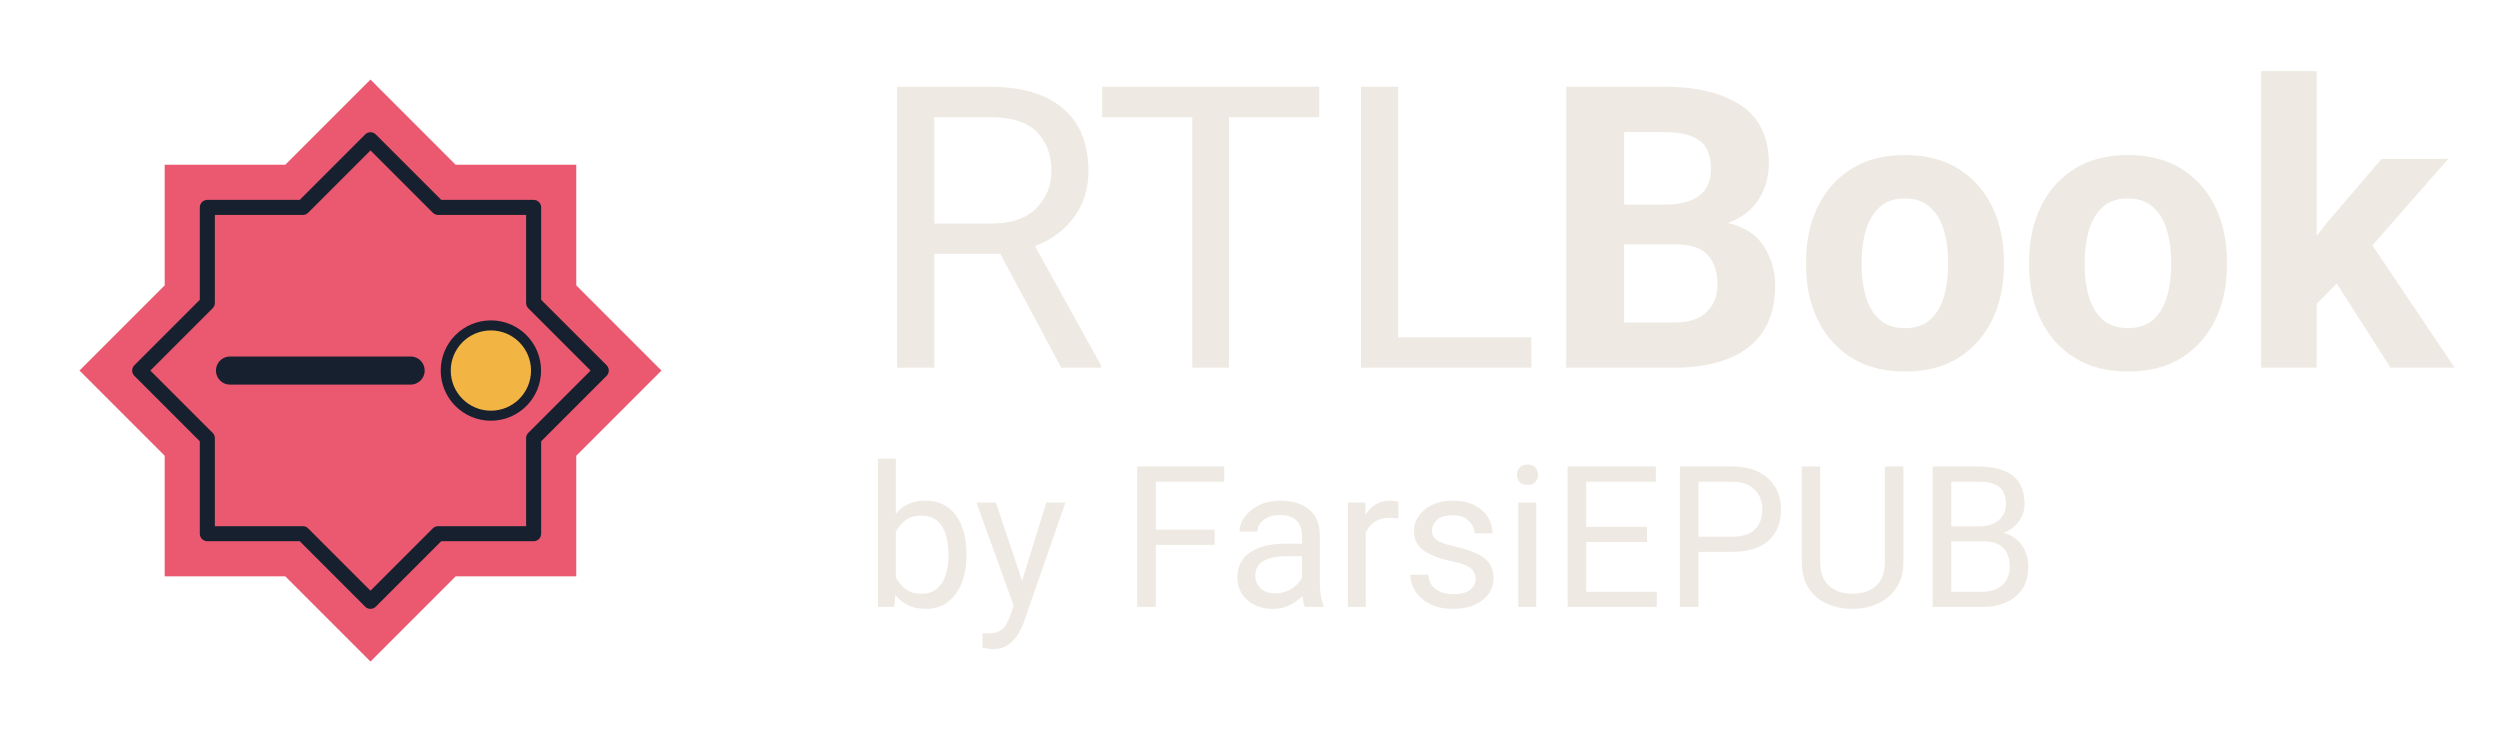
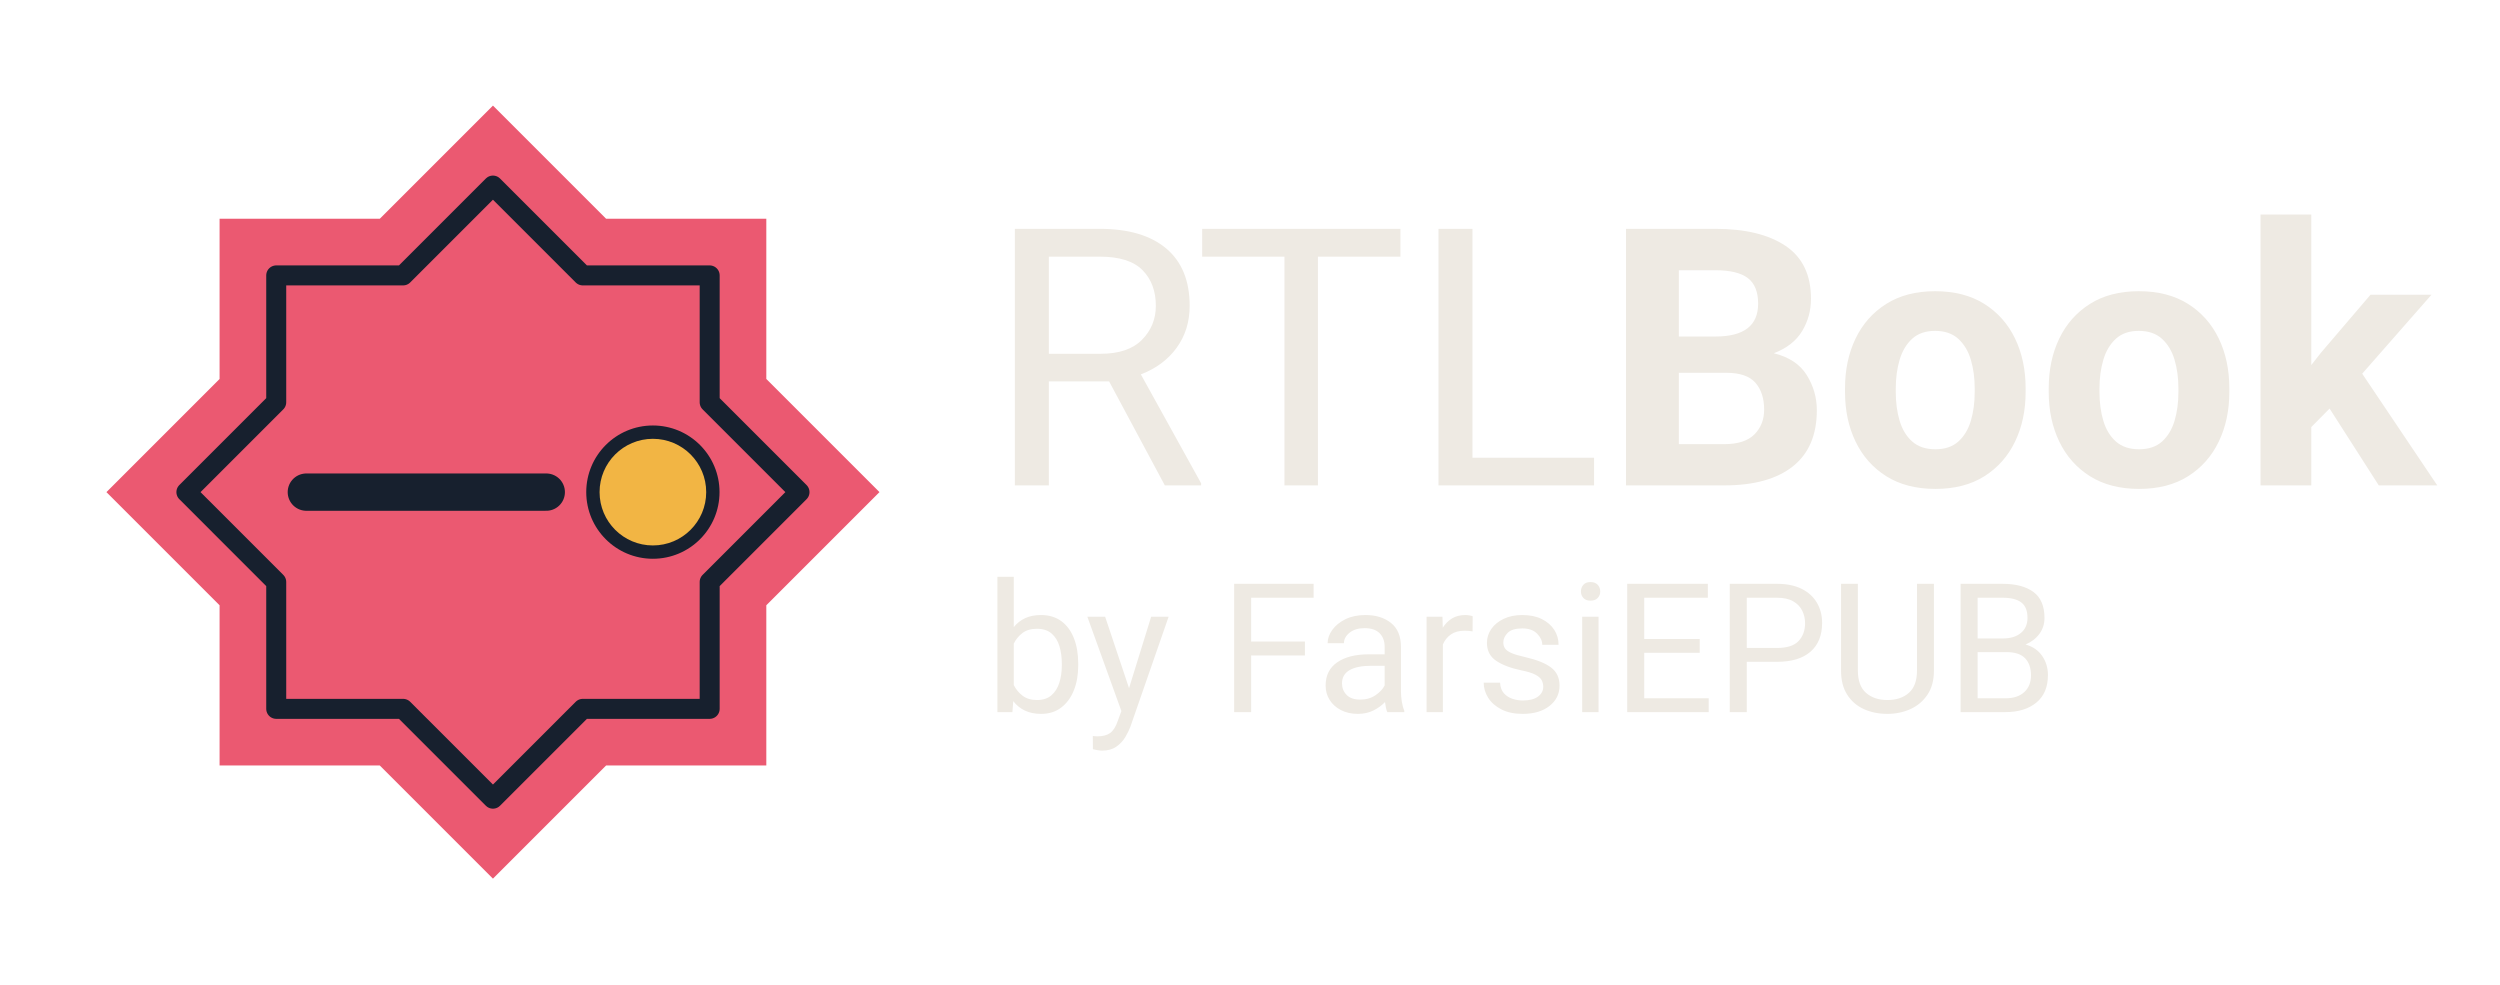
- <svg xmlns="http://www.w3.org/2000/svg" viewBox="-2 -2 101.22 30.00" width="1012" height="300" role="img" aria-label="RTLBook by FarsiEPUB">
+ <svg xmlns="http://www.w3.org/2000/svg" viewBox="-2 -2 76.15 30.00" width="762" height="300" role="img" aria-label="RTLBook by FarsiEPUB">
  <g transform="scale(0.40625)">
    <path d="M32.00 3.00L40.49 11.49L52.51 11.49L52.51 23.51L61.00 32.00L52.51 40.49L52.51 52.51L40.49 52.51L32.00 61.00L23.51 52.51L11.49 52.51L11.49 40.49L3.00 32.00L11.49 23.51L11.49 11.49L23.51 11.49Z" fill="#EB5971" />
    <path d="M32.00 9.00L38.74 15.74L48.26 15.74L48.26 25.26L55.00 32.00L48.26 38.74L48.26 48.26L38.74 48.26L32.00 55.00L25.26 48.26L15.74 48.26L15.74 38.74L9.00 32.00L15.74 25.26L15.74 15.74L25.26 15.74Z" fill="none" stroke="#17202E" stroke-width="1.5" stroke-linejoin="round" />
    <circle cx="44" cy="32" r="5" fill="#17202E" />
    <circle cx="44" cy="32" r="4" fill="#F2B544" />
    <path d="M36 32H18" stroke="#17202E" stroke-width="2.8" stroke-linecap="round" fill="none" />
  </g>
-   <path fill="#eeeae3" d="M40.969 12.884 38.5 8.274H35.828V12.884H34.32V1.509H38.086Q40.0 1.509 41.035 2.384Q42.07 3.259 42.07 4.923Q42.07 5.985 41.496 6.778Q40.922 7.571 39.906 7.962L42.578 12.79V12.884ZM38.086 2.743H35.828V7.048H38.133Q39.344 7.048 39.957 6.427Q40.57 5.806 40.57 4.923Q40.57 3.938 39.98 3.341Q39.391 2.743 38.086 2.743ZM51.414 1.509V2.743H47.758V12.884H46.273V2.743H42.625V1.509ZM60.0 11.657V12.884H53.102V1.509H54.609V11.657Z" />
-   <path fill="#eeeae3" d="M65.766 12.884H61.414V1.509H65.383Q67.367 1.509 68.492 2.267Q69.617 3.024 69.617 4.61Q69.617 5.392 69.223 6.044Q68.828 6.696 67.969 7.024Q68.984 7.274 69.43 7.993Q69.875 8.712 69.875 9.548Q69.875 11.196 68.812 12.04Q67.75 12.884 65.766 12.884ZM65.383 3.345H63.758V6.282H65.383Q67.273 6.282 67.273 4.829Q67.273 4.04 66.816 3.692Q66.359 3.345 65.383 3.345ZM67.539 9.524Q67.539 8.774 67.152 8.333Q66.766 7.892 65.867 7.892H63.758V11.056H65.766Q66.68 11.056 67.109 10.622Q67.539 10.188 67.539 9.524ZM71.125 8.743V8.579Q71.125 7.345 71.594 6.372Q72.062 5.399 72.953 4.837Q73.844 4.274 75.117 4.274Q76.406 4.274 77.301 4.837Q78.195 5.399 78.664 6.372Q79.133 7.345 79.133 8.579V8.743Q79.133 9.97 78.664 10.942Q78.195 11.915 77.305 12.478Q76.414 13.04 75.133 13.04Q73.852 13.04 72.957 12.478Q72.062 11.915 71.594 10.942Q71.125 9.97 71.125 8.743ZM73.375 8.579V8.743Q73.375 9.446 73.547 10.02Q73.719 10.595 74.105 10.938Q74.492 11.282 75.133 11.282Q75.766 11.282 76.148 10.938Q76.531 10.595 76.703 10.02Q76.875 9.446 76.875 8.743V8.579Q76.875 7.892 76.703 7.313Q76.531 6.735 76.145 6.384Q75.758 6.032 75.117 6.032Q74.484 6.032 74.102 6.384Q73.719 6.735 73.547 7.313Q73.375 7.892 73.375 8.579ZM80.156 8.743V8.579Q80.156 7.345 80.625 6.372Q81.094 5.399 81.984 4.837Q82.875 4.274 84.148 4.274Q85.438 4.274 86.332 4.837Q87.227 5.399 87.695 6.372Q88.164 7.345 88.164 8.579V8.743Q88.164 9.97 87.695 10.942Q87.227 11.915 86.336 12.478Q85.445 13.04 84.164 13.04Q82.883 13.04 81.988 12.478Q81.094 11.915 80.625 10.942Q80.156 9.97 80.156 8.743ZM82.406 8.579V8.743Q82.406 9.446 82.578 10.02Q82.75 10.595 83.137 10.938Q83.523 11.282 84.164 11.282Q84.797 11.282 85.18 10.938Q85.562 10.595 85.734 10.02Q85.906 9.446 85.906 8.743V8.579Q85.906 7.892 85.734 7.313Q85.562 6.735 85.176 6.384Q84.789 6.032 84.148 6.032Q83.516 6.032 83.133 6.384Q82.75 6.735 82.578 7.313Q82.406 7.892 82.406 8.579ZM94.789 12.884 92.609 9.478 91.797 10.298V12.884H89.547V0.876H91.797V7.548L92.227 7.001L94.422 4.431H97.125L94.055 7.931L97.383 12.884Z" />
-   <path fill="#eeeae3" d="M37.129 20.423V20.505Q37.129 21.122 36.936 21.606Q36.742 22.091 36.375 22.37Q36.008 22.649 35.484 22.649Q35.07 22.649 34.764 22.503Q34.457 22.356 34.25 22.083L34.211 22.571H33.547V16.571H34.273V18.802Q34.48 18.544 34.779 18.405Q35.078 18.267 35.477 18.267Q36.008 18.267 36.377 18.536Q36.746 18.806 36.938 19.292Q37.129 19.778 37.129 20.423ZM36.402 20.505V20.423Q36.402 20.001 36.297 19.649Q36.191 19.298 35.949 19.087Q35.707 18.876 35.297 18.876Q34.902 18.876 34.656 19.065Q34.41 19.255 34.273 19.532V21.372Q34.414 21.653 34.664 21.845Q34.914 22.036 35.305 22.036Q35.695 22.036 35.938 21.829Q36.18 21.622 36.291 21.272Q36.402 20.923 36.402 20.505ZM38.324 18.345 39.383 21.509 40.363 18.345H41.137L39.441 23.224Q39.363 23.431 39.217 23.679Q39.07 23.927 38.82 24.102Q38.57 24.278 38.188 24.278Q38.102 24.278 37.969 24.255Q37.836 24.231 37.781 24.216L37.777 23.63Q37.809 23.634 37.877 23.64Q37.945 23.645 37.973 23.645Q38.344 23.645 38.549 23.495Q38.754 23.345 38.887 22.954L39.043 22.524L37.535 18.345ZM47.18 19.442V20.06H44.797V22.571H44.043V16.884H47.566V17.501H44.797V19.442ZM50.832 22.571Q50.797 22.493 50.771 22.374Q50.746 22.255 50.73 22.126Q50.527 22.341 50.223 22.495Q49.918 22.649 49.527 22.649Q49.098 22.649 48.775 22.481Q48.453 22.313 48.275 22.03Q48.098 21.747 48.098 21.395Q48.098 20.716 48.613 20.362Q49.129 20.009 50.0 20.009H50.715V19.673Q50.715 19.298 50.49 19.073Q50.266 18.849 49.824 18.849Q49.414 18.849 49.162 19.05Q48.91 19.251 48.91 19.517H48.188Q48.188 19.212 48.395 18.925Q48.602 18.638 48.979 18.452Q49.355 18.267 49.867 18.267Q50.555 18.267 50.996 18.618Q51.438 18.97 51.438 19.681V21.649Q51.438 21.86 51.475 22.099Q51.512 22.337 51.586 22.509V22.571ZM49.633 22.017Q50.023 22.017 50.311 21.821Q50.598 21.626 50.715 21.388V20.517H50.117Q49.496 20.517 49.16 20.71Q48.824 20.903 48.824 21.298Q48.824 21.599 49.027 21.808Q49.23 22.017 49.633 22.017ZM54.617 18.321 54.613 18.993Q54.453 18.962 54.262 18.962Q53.891 18.962 53.652 19.128Q53.414 19.294 53.297 19.571V22.571H52.574V18.345H53.277L53.293 18.829Q53.453 18.571 53.701 18.419Q53.949 18.267 54.297 18.267Q54.375 18.267 54.477 18.284Q54.578 18.302 54.617 18.321ZM57.746 21.45Q57.746 21.294 57.678 21.159Q57.609 21.024 57.4 20.913Q57.191 20.802 56.773 20.72Q56.066 20.571 55.658 20.296Q55.25 20.02 55.25 19.501Q55.25 19.165 55.443 18.886Q55.637 18.606 55.99 18.436Q56.344 18.267 56.816 18.267Q57.324 18.267 57.684 18.446Q58.043 18.626 58.234 18.925Q58.426 19.224 58.426 19.587H57.703Q57.703 19.325 57.475 19.093Q57.246 18.86 56.816 18.86Q56.367 18.86 56.172 19.056Q55.977 19.251 55.977 19.481Q55.977 19.638 56.055 19.751Q56.133 19.864 56.342 19.954Q56.551 20.044 56.949 20.134Q57.73 20.313 58.1 20.599Q58.469 20.884 58.469 21.395Q58.469 21.95 58.021 22.3Q57.574 22.649 56.836 22.649Q56.277 22.649 55.891 22.45Q55.504 22.251 55.305 21.935Q55.105 21.618 55.105 21.267H55.832Q55.848 21.563 56.004 21.737Q56.16 21.911 56.387 21.983Q56.613 22.056 56.836 22.056Q57.277 22.056 57.512 21.884Q57.746 21.712 57.746 21.45ZM59.418 17.224Q59.418 17.048 59.525 16.927Q59.633 16.806 59.844 16.806Q60.051 16.806 60.162 16.927Q60.273 17.048 60.273 17.224Q60.273 17.392 60.162 17.511Q60.051 17.63 59.844 17.63Q59.633 17.63 59.525 17.511Q59.418 17.392 59.418 17.224ZM60.199 18.345V22.571H59.473V18.345ZM65.082 21.958V22.571H61.469V16.884H65.043V17.501H62.223V19.329H64.684V19.942H62.223V21.958ZM68.113 20.341H66.77V22.571H66.016V16.884H68.113Q68.758 16.884 69.203 17.106Q69.648 17.329 69.879 17.722Q70.109 18.114 70.109 18.618Q70.109 19.442 69.596 19.892Q69.082 20.341 68.113 20.341ZM68.113 17.501H66.77V19.727H68.113Q68.777 19.727 69.066 19.419Q69.355 19.11 69.355 18.626Q69.355 18.333 69.229 18.075Q69.102 17.817 68.828 17.659Q68.555 17.501 68.113 17.501ZM74.316 16.884H75.066V20.731Q75.066 21.372 74.781 21.798Q74.496 22.224 74.025 22.436Q73.555 22.649 73.004 22.649Q72.426 22.649 71.959 22.436Q71.492 22.224 71.221 21.798Q70.949 21.372 70.949 20.731V16.884H71.695V20.731Q71.695 21.399 72.057 21.718Q72.418 22.036 73.004 22.036Q73.598 22.036 73.957 21.718Q74.316 21.399 74.316 20.731ZM78.242 22.571H76.25V16.884H78.113Q78.988 16.884 79.479 17.245Q79.969 17.606 79.969 18.399Q79.969 18.794 79.744 19.101Q79.52 19.407 79.129 19.575Q79.609 19.708 79.865 20.079Q80.121 20.45 80.121 20.931Q80.121 21.727 79.607 22.149Q79.094 22.571 78.242 22.571ZM78.113 17.501H77.004V19.306H78.137Q78.625 19.306 78.92 19.063Q79.215 18.821 79.215 18.392Q79.215 17.923 78.943 17.712Q78.672 17.501 78.113 17.501ZM79.371 20.938Q79.371 20.462 79.111 20.186Q78.852 19.911 78.277 19.911H77.004V21.958H78.242Q78.777 21.958 79.074 21.683Q79.371 21.407 79.371 20.938Z" />
+   <path fill="#eeeae3" d="M33.479 12.795 31.781 9.626H29.944V12.795H28.908V4.975H31.497Q32.812 4.975 33.524 5.576Q34.236 6.178 34.236 7.322Q34.236 8.052 33.841 8.598Q33.446 9.143 32.748 9.411L34.585 12.731V12.795ZM31.497 5.823H29.944V8.783H31.529Q32.361 8.783 32.783 8.356Q33.205 7.929 33.205 7.322Q33.205 6.645 32.799 6.234Q32.394 5.823 31.497 5.823ZM40.66 4.975V5.823H38.146V12.795H37.125V5.823H34.617V4.975ZM46.562 11.952V12.795H41.82V4.975H42.856V11.952Z" />
+   <path fill="#eeeae3" d="M50.526 12.795H47.535V4.975H50.263Q51.627 4.975 52.401 5.496Q53.174 6.017 53.174 7.107Q53.174 7.644 52.903 8.093Q52.632 8.541 52.041 8.767Q52.739 8.939 53.045 9.433Q53.352 9.927 53.352 10.502Q53.352 11.635 52.621 12.215Q51.891 12.795 50.526 12.795ZM50.263 6.237H49.146V8.257H50.263Q51.563 8.257 51.563 7.257Q51.563 6.715 51.249 6.476Q50.935 6.237 50.263 6.237ZM51.746 10.486Q51.746 9.97 51.48 9.666Q51.214 9.363 50.596 9.363H49.146V11.538H50.526Q51.155 11.538 51.45 11.24Q51.746 10.942 51.746 10.486ZM54.211 9.948V9.836Q54.211 8.987 54.533 8.318Q54.855 7.65 55.468 7.263Q56.08 6.876 56.956 6.876Q57.842 6.876 58.457 7.263Q59.072 7.65 59.394 8.318Q59.716 8.987 59.716 9.836V9.948Q59.716 10.792 59.394 11.46Q59.072 12.129 58.459 12.516Q57.847 12.902 56.966 12.902Q56.085 12.902 55.47 12.516Q54.855 12.129 54.533 11.46Q54.211 10.792 54.211 9.948ZM55.758 9.836V9.948Q55.758 10.432 55.876 10.827Q55.994 11.221 56.26 11.458Q56.526 11.694 56.966 11.694Q57.401 11.694 57.665 11.458Q57.928 11.221 58.046 10.827Q58.164 10.432 58.164 9.948V9.836Q58.164 9.363 58.046 8.965Q57.928 8.568 57.662 8.326Q57.396 8.085 56.956 8.085Q56.521 8.085 56.257 8.326Q55.994 8.568 55.876 8.965Q55.758 9.363 55.758 9.836ZM60.42 9.948V9.836Q60.42 8.987 60.742 8.318Q61.064 7.65 61.677 7.263Q62.289 6.876 63.165 6.876Q64.051 6.876 64.666 7.263Q65.281 7.65 65.603 8.318Q65.925 8.987 65.925 9.836V9.948Q65.925 10.792 65.603 11.46Q65.281 12.129 64.668 12.516Q64.056 12.902 63.175 12.902Q62.294 12.902 61.679 12.516Q61.064 12.129 60.742 11.46Q60.42 10.792 60.42 9.948ZM61.967 9.836V9.948Q61.967 10.432 62.085 10.827Q62.203 11.221 62.469 11.458Q62.735 11.694 63.175 11.694Q63.61 11.694 63.874 11.458Q64.137 11.221 64.255 10.827Q64.373 10.432 64.373 9.948V9.836Q64.373 9.363 64.255 8.965Q64.137 8.568 63.871 8.326Q63.605 8.085 63.165 8.085Q62.729 8.085 62.466 8.326Q62.203 8.568 62.085 8.965Q61.967 9.363 61.967 9.836ZM70.48 12.795 68.981 10.453 68.423 11.017V12.795H66.876V4.54H68.423V9.127L68.718 8.751L70.228 6.984H72.086L69.975 9.39L72.263 12.795Z" />
+   <path fill="#eeeae3" d="M30.839 18.228V18.285Q30.839 18.709 30.706 19.042Q30.573 19.375 30.32 19.567Q30.068 19.759 29.708 19.759Q29.423 19.759 29.213 19.658Q29.002 19.558 28.859 19.37L28.833 19.705H28.376V15.58H28.875V17.114Q29.018 16.936 29.223 16.841Q29.429 16.746 29.703 16.746Q30.068 16.746 30.322 16.931Q30.575 17.116 30.707 17.451Q30.839 17.785 30.839 18.228ZM30.339 18.285V18.228Q30.339 17.938 30.267 17.696Q30.194 17.455 30.028 17.31Q29.861 17.165 29.579 17.165Q29.308 17.165 29.139 17.295Q28.969 17.425 28.875 17.616V18.881Q28.972 19.074 29.144 19.206Q29.316 19.337 29.584 19.337Q29.853 19.337 30.02 19.195Q30.186 19.053 30.263 18.812Q30.339 18.572 30.339 18.285ZM31.66 16.799 32.388 18.975 33.062 16.799H33.594L32.428 20.154Q32.375 20.296 32.274 20.467Q32.173 20.637 32.001 20.758Q31.83 20.879 31.566 20.879Q31.507 20.879 31.416 20.863Q31.325 20.847 31.287 20.836L31.284 20.433Q31.306 20.436 31.353 20.44Q31.4 20.444 31.419 20.444Q31.674 20.444 31.815 20.34Q31.956 20.237 32.047 19.968L32.155 19.673L31.118 16.799ZM37.749 17.554V17.978H36.11V19.705H35.592V15.795H38.014V16.219H36.11V17.554ZM40.26 19.705Q40.235 19.652 40.218 19.57Q40.2 19.488 40.19 19.399Q40.05 19.547 39.841 19.653Q39.631 19.759 39.363 19.759Q39.067 19.759 38.846 19.643Q38.624 19.528 38.502 19.333Q38.38 19.139 38.38 18.897Q38.38 18.43 38.734 18.187Q39.089 17.944 39.688 17.944H40.179V17.713Q40.179 17.455 40.025 17.3Q39.87 17.146 39.567 17.146Q39.285 17.146 39.111 17.284Q38.938 17.423 38.938 17.605H38.441Q38.441 17.396 38.584 17.198Q38.726 17.001 38.985 16.873Q39.244 16.746 39.596 16.746Q40.069 16.746 40.372 16.987Q40.676 17.229 40.676 17.718V19.071Q40.676 19.216 40.701 19.38Q40.727 19.544 40.778 19.662V19.705ZM39.435 19.324Q39.704 19.324 39.901 19.19Q40.098 19.055 40.179 18.892V18.293H39.768Q39.341 18.293 39.11 18.426Q38.879 18.559 38.879 18.83Q38.879 19.037 39.019 19.18Q39.158 19.324 39.435 19.324ZM42.862 16.783 42.859 17.245Q42.749 17.224 42.617 17.224Q42.362 17.224 42.198 17.338Q42.035 17.452 41.954 17.643V19.705H41.457V16.799H41.941L41.951 17.132Q42.062 16.955 42.232 16.85Q42.403 16.746 42.642 16.746Q42.695 16.746 42.765 16.758Q42.835 16.77 42.862 16.783ZM45.013 18.934Q45.013 18.827 44.966 18.734Q44.919 18.642 44.775 18.565Q44.632 18.489 44.344 18.432Q43.858 18.33 43.578 18.141Q43.297 17.952 43.297 17.594Q43.297 17.363 43.43 17.171Q43.563 16.979 43.806 16.863Q44.049 16.746 44.374 16.746Q44.723 16.746 44.97 16.869Q45.217 16.993 45.349 17.198Q45.48 17.404 45.48 17.653H44.983Q44.983 17.474 44.826 17.314Q44.669 17.154 44.374 17.154Q44.065 17.154 43.931 17.288Q43.796 17.423 43.796 17.581Q43.796 17.688 43.85 17.766Q43.904 17.844 44.047 17.906Q44.191 17.968 44.465 18.029Q45.002 18.153 45.256 18.349Q45.51 18.545 45.51 18.897Q45.51 19.278 45.202 19.519Q44.895 19.759 44.387 19.759Q44.003 19.759 43.737 19.622Q43.471 19.485 43.334 19.267Q43.198 19.05 43.198 18.808H43.697Q43.708 19.012 43.815 19.132Q43.923 19.251 44.078 19.301Q44.234 19.351 44.387 19.351Q44.691 19.351 44.852 19.233Q45.013 19.114 45.013 18.934ZM46.162 16.029Q46.162 15.908 46.236 15.825Q46.31 15.741 46.455 15.741Q46.597 15.741 46.674 15.825Q46.75 15.908 46.75 16.029Q46.75 16.144 46.674 16.226Q46.597 16.308 46.455 16.308Q46.31 16.308 46.236 16.226Q46.162 16.144 46.162 16.029ZM46.699 16.799V19.705H46.2V16.799ZM50.056 19.284V19.705H47.572V15.795H50.03V16.219H48.091V17.476H49.782V17.898H48.091V19.284ZM52.14 18.172H51.217V19.705H50.698V15.795H52.14Q52.583 15.795 52.89 15.948Q53.196 16.101 53.354 16.371Q53.513 16.641 53.513 16.987Q53.513 17.554 53.16 17.863Q52.806 18.172 52.14 18.172ZM52.14 16.219H51.217V17.75H52.14Q52.597 17.75 52.796 17.538Q52.994 17.326 52.994 16.993Q52.994 16.791 52.907 16.614Q52.82 16.437 52.632 16.328Q52.444 16.219 52.14 16.219ZM56.405 15.795H56.921V18.44Q56.921 18.881 56.725 19.173Q56.529 19.466 56.205 19.613Q55.881 19.759 55.503 19.759Q55.105 19.759 54.784 19.613Q54.463 19.466 54.277 19.173Q54.09 18.881 54.09 18.44V15.795H54.603V18.44Q54.603 18.9 54.851 19.118Q55.1 19.337 55.503 19.337Q55.911 19.337 56.158 19.118Q56.405 18.9 56.405 18.44ZM59.104 19.705H57.734V15.795H59.015Q59.617 15.795 59.954 16.043Q60.291 16.292 60.291 16.837Q60.291 17.108 60.137 17.319Q59.982 17.53 59.714 17.645Q60.044 17.737 60.22 17.992Q60.396 18.247 60.396 18.577Q60.396 19.125 60.043 19.415Q59.689 19.705 59.104 19.705ZM59.015 16.219H58.253V17.46H59.031Q59.367 17.46 59.57 17.294Q59.773 17.127 59.773 16.832Q59.773 16.509 59.586 16.364Q59.399 16.219 59.015 16.219ZM59.88 18.583Q59.88 18.255 59.702 18.066Q59.523 17.876 59.128 17.876H58.253V19.284H59.104Q59.472 19.284 59.676 19.094Q59.88 18.905 59.88 18.583Z" />
</svg>
